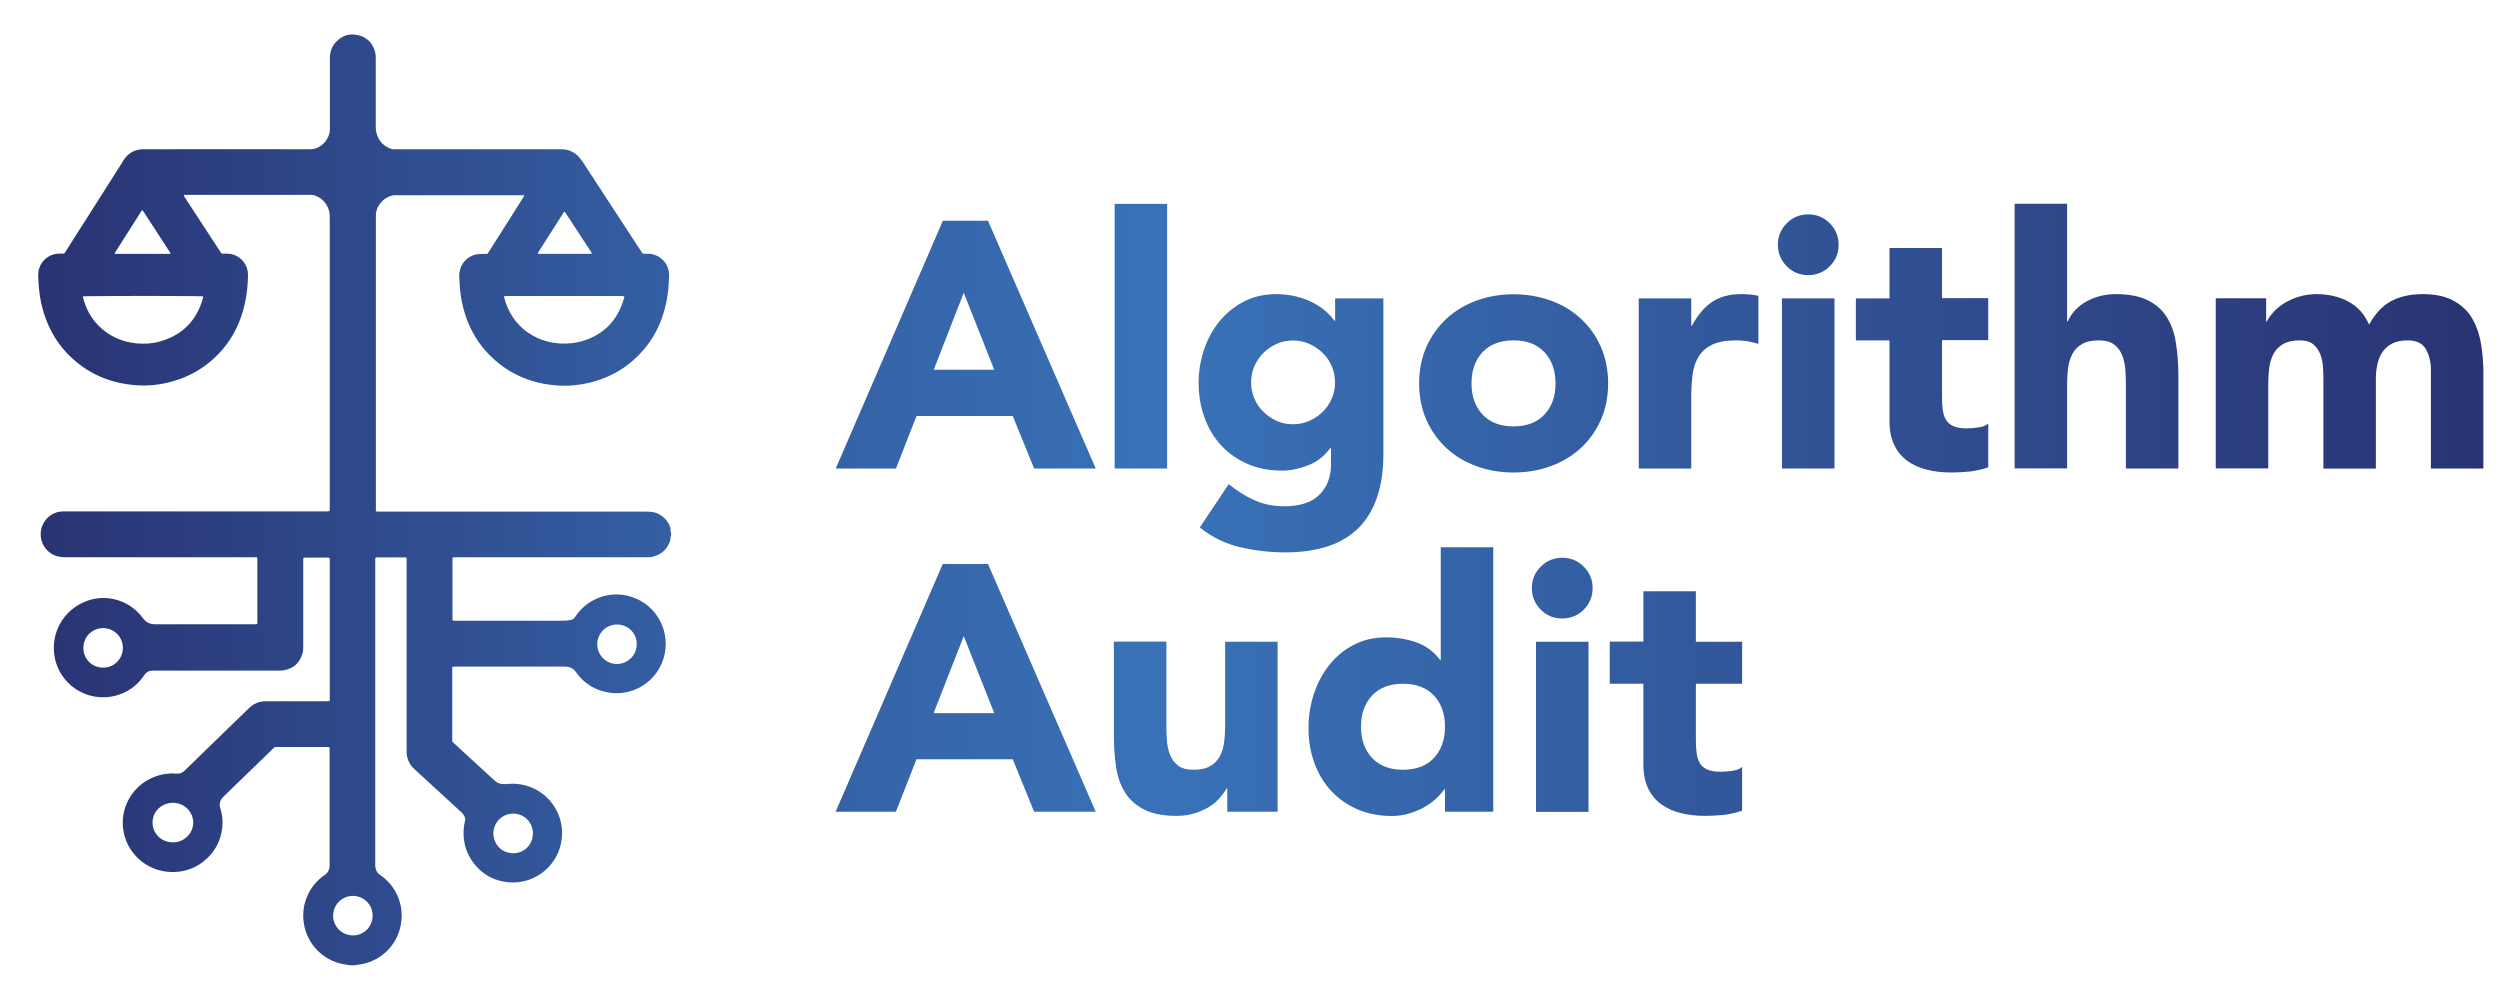
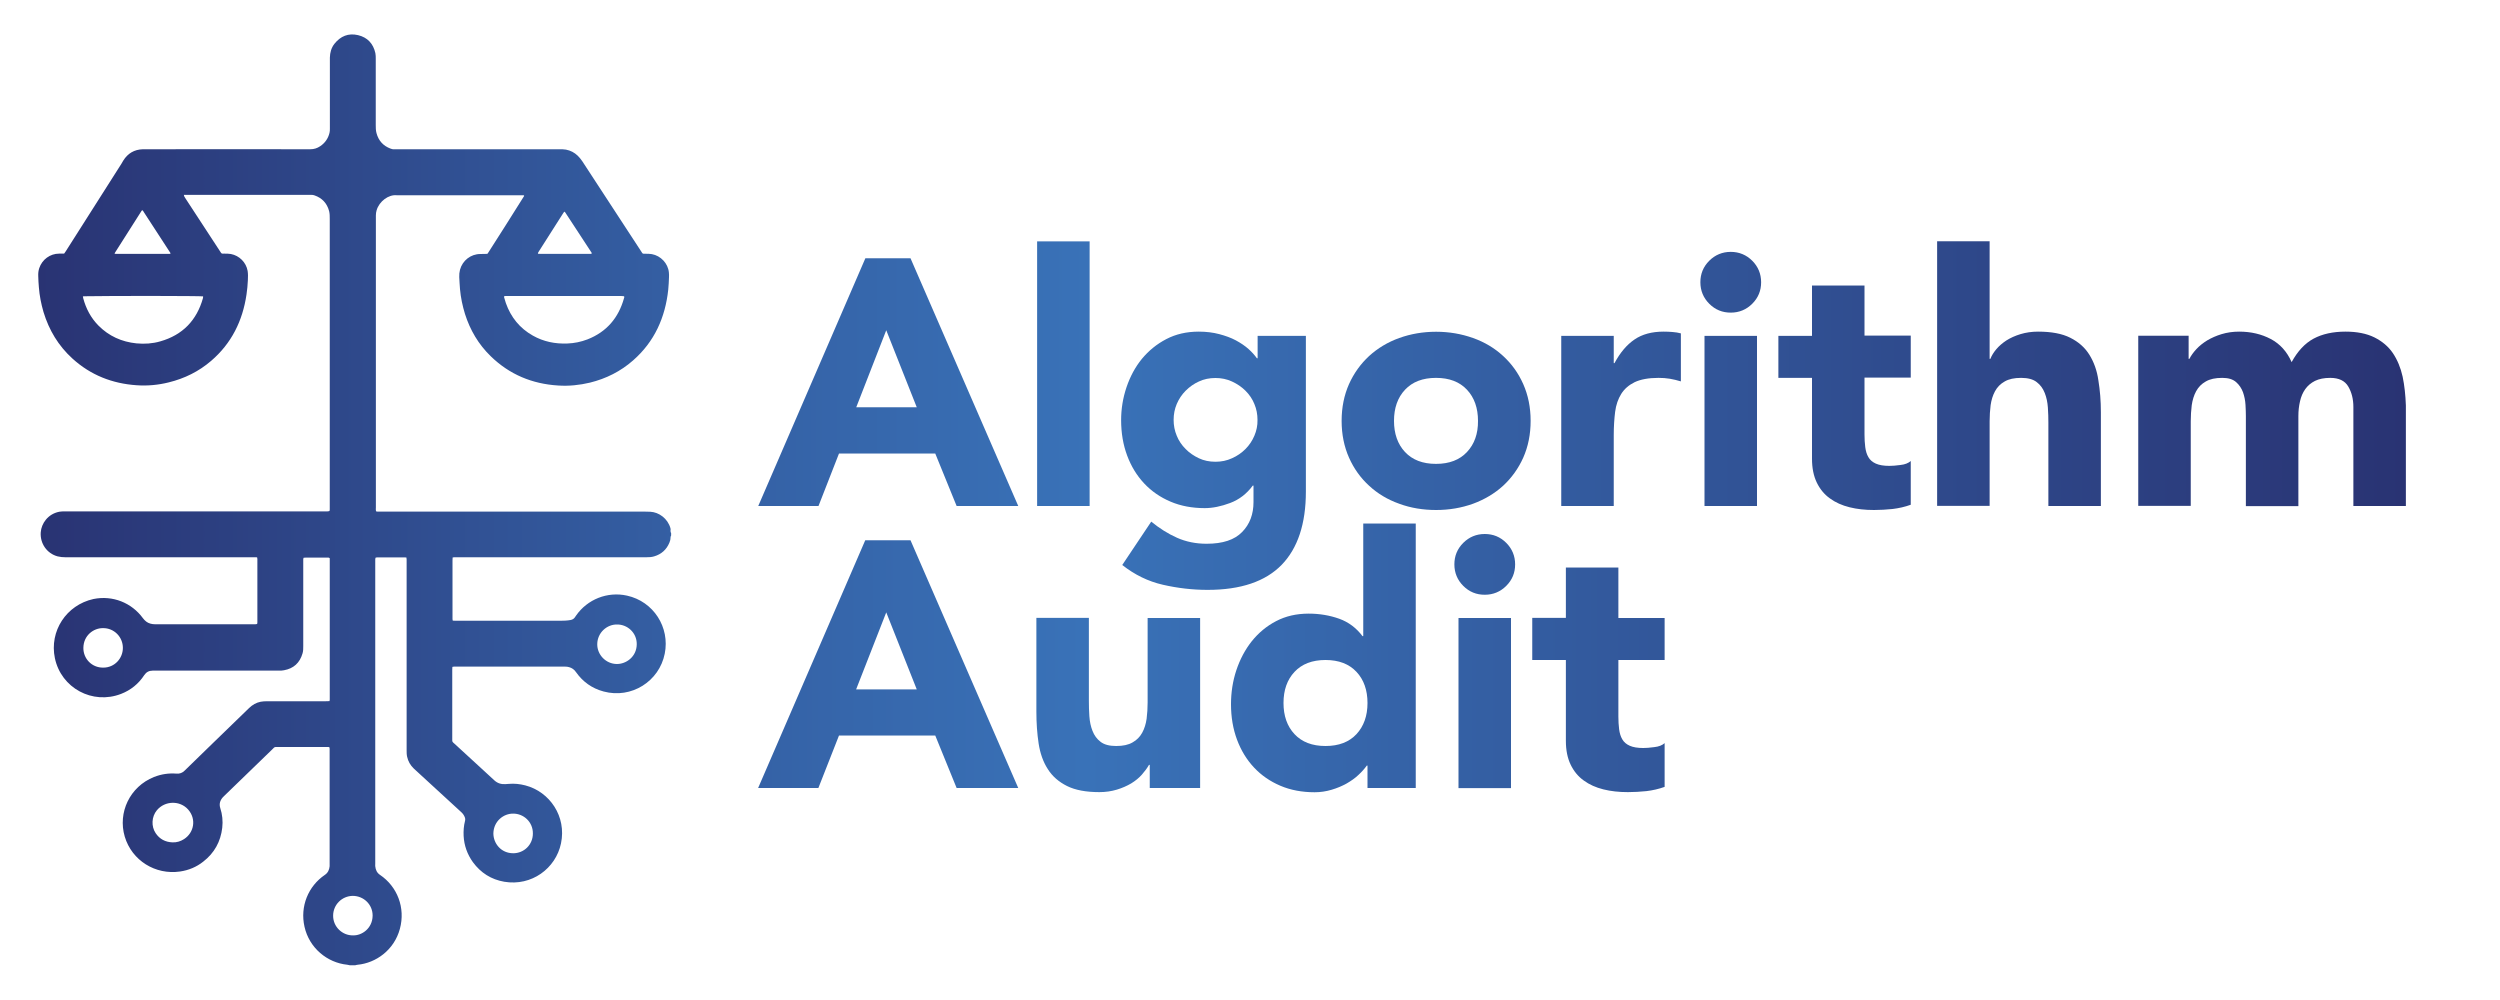
<svg xmlns="http://www.w3.org/2000/svg" version="1.1" id="Layer_1" x="0px" y="0px" viewBox="0 0 2000 800" style="enable-background:new 0 0 2000 800;" xml:space="preserve">
  <style type="text/css">
	.st0{fill:none;}
	.st1{fill:url(#SVGID_1_);}
	.st2{fill:url(#SVGID_2_);}
	.st3{fill:url(#SVGID_3_);}
	.st4{fill:url(#SVGID_4_);}
	.st5{fill:url(#SVGID_5_);}
	.st6{fill:url(#SVGID_6_);}
	.st7{fill:url(#SVGID_7_);}
	.st8{fill:url(#SVGID_8_);}
	.st9{fill:url(#SVGID_9_);}
	.st10{fill:url(#SVGID_10_);}
	.st11{fill:url(#SVGID_11_);}
	.st12{fill:url(#SVGID_12_);}
	.st13{fill:url(#SVGID_13_);}
	.st14{fill:url(#SVGID_14_);}
	.st15{fill:url(#SVGID_15_);}
	.st16{fill:url(#SVGID_16_);}
	.st17{fill:url(#SVGID_17_);}
</style>
-   <path class="st0" d="M612,683.5c8.5,0,15.7-6.7,15.7-15.8c0-9.4-7.6-15.9-15.8-15.9c-7.6-0.1-15.6,6-15.8,15.8  C596,675.5,602.2,683.4,612,683.5z" />
-   <path class="st0" d="M694.8,532.2c7.4,0.1,15.9-5.7,16-15.8c0-9.4-7.7-15.9-15.7-15.8c-8.1-0.2-15.8,6.5-15.9,15.6  C679.1,524.8,686.2,532,694.8,532.2z" />
+   <path class="st0" d="M612,664.5c8.5,0,15.7-6.7,15.7-15.8c0-9.4-7.6-15.9-15.8-15.9c-7.6-0.1-15.6,6-15.8,15.8  C596,656.5,602.2,664.4,612,664.5z" />
+   <path class="st0" d="M694.8,522.2c7.4,0.1,15.9-5.7,16-15.8c0-9.4-7.7-15.9-15.7-15.8c-8.1-0.2-15.8,6.5-15.9,15.6  C679.1,514.8,686.2,522,694.8,522.2z" />
  <path class="st0" d="M269.5,237.8c-0.5,0-1,0.1-1.8,0.1c0,0,0,0,0,0c0,0,0,0,0,0c0.1,0.7,0.2,1.2,0.3,1.6  c2.3,8.2,6.1,15.6,12.1,21.7c8.4,8.5,18.7,13,30.5,14.3c6.4,0.7,12.8,0.2,19-1.6c17.9-5.1,29.2-16.9,34.2-34.7  c0.1-0.4,0.1-0.9,0.1-1.3c0,0,0,0,0,0c0,0,0,0,0,0C361.8,237.7,290.8,237.5,269.5,237.8z" />
  <path class="st0" d="M483.5,717.7c-8.6,0-15.7,7-15.7,15.9c0,9,7.5,15.8,15.8,15.7c7.1,0.2,15.7-5.4,15.8-15.7  C499.5,724.7,492.4,717.7,483.5,717.7z" />
-   <path class="st0" d="M605.6,237.8c-0.3,0-0.6,0.1-1,0.2c0,0.3-0.1,0.6,0,0.9c0.4,1.5,0.9,3.1,1.4,4.6c4,11.3,11,20.1,21.6,26  c8.6,4.8,17.8,6.8,27.6,6.3c5.6-0.3,11-1.3,16.1-3.3c15.3-6,24.8-17.2,29.2-32.9c0.1-0.5,0.5-1,0-1.6c-0.8-0.2-1.6-0.1-2.5-0.1  c-30.2,0-60.4,0-90.7,0C606.8,237.8,606.2,237.8,605.6,237.8z" />
-   <path class="st0" d="M672.7,204.1c0.4,0,0.8,0,1.2,0c0.3,0,0.7,0.1,0.9-0.4c0-0.2,0-0.4-0.1-0.5c-7.1-10.8-14.1-21.6-21.2-32.4  c-0.1-0.2-0.3-0.2-0.7-0.5c-0.5,0.7-0.8,1.2-1.2,1.8c-6.4,10-12.7,20-19.1,30c-0.2,0.3-0.5,0.7-0.6,1c-0.1,0.3-0.1,0.6-0.2,1  c0.8,0,1.5,0.1,2.1,0.1C646.7,204.1,659.7,204.1,672.7,204.1z" />
+   <path class="st0" d="M605.6,267.8c-0.3,0-0.6,0.1-1,0.2c0,0.3-0.1,0.6,0,0.9c0.4,1.5,0.9,3.1,1.4,4.6c4,11.3,11,20.1,21.6,26  c8.6,4.8,17.8,6.8,27.6,6.3c5.6-0.3,11-1.3,16.1-3.3c15.3-6,24.8-17.2,29.2-32.9c0.1-0.5,0.5-1,0-1.6c-0.8-0.2-1.6-0.1-2.5-0.1  c-30.2,0-60.4,0-90.7,0C606.8,267.8,606.2,267.8,605.6,267.8z" />
+   <path class="st0" d="M672.7,234.1c0.4,0,0.8,0,1.2,0c0.3,0,0.7,0.1,0.9-0.4c0-0.2,0-0.4-0.1-0.5c-7.1-10.8-14.1-21.6-21.2-32.4  c-0.1-0.2-0.3-0.2-0.7-0.5c-0.5,0.7-0.8,1.2-1.2,1.8c-6.4,10-12.7,20-19.1,30c-0.2,0.3-0.5,0.7-0.6,1c-0.1,0.3-0.1,0.6-0.2,1  c0.8,0,1.5,0.1,2.1,0.1C646.7,234.1,659.7,234.1,672.7,234.1z" />
  <path class="st0" d="M337.3,204.1c0.2,0,0.4-0.1,0.5-0.2c0-0.2,0.1-0.3,0.1-0.4c-7.1-10.9-14.1-21.8-21.2-32.6  c-0.4-0.6-0.7-1.3-1.3-1.7c-0.1,0-0.2,0-0.2,0c-0.2,0.1-0.3,0.2-0.4,0.4c-7,11.1-14.1,22.1-21.1,33.2c-0.2,0.3-0.3,0.6-0.5,1.1  c0.4,0.1,0.6,0.3,0.7,0.3C308.3,204.1,322.8,204.1,337.3,204.1z" />
  <path class="st0" d="M326.9,649.3c-4.3,5.2-4.7,12.9-1,18.3c3.3,4.8,7.9,7.2,13.6,7.4c3.3,0.1,6.3-0.9,9.1-2.6c8-5.1,10-16,3.3-23.6  C345.2,641.3,333.3,641.6,326.9,649.3z" />
  <path class="st0" d="M283.7,503.5c-7.5,0-15.6,5.8-15.7,15.8c-0.1,8.5,6.6,15.8,15.9,15.8c9.1,0,15.7-7.4,15.7-15.8  C299.7,510.6,292.6,503.4,283.7,503.5z" />
  <linearGradient id="SVGID_1_" gradientUnits="userSpaceOnUse" x1="30.63" y1="400" x2="1510.983" y2="400">
    <stop offset="0" style="stop-color:#293373" />
    <stop offset="0.492" style="stop-color:#3972B8" />
    <stop offset="1" style="stop-color:#293373" />
  </linearGradient>
  <path class="st1" d="M536.4,422.7c-2.2-8-9.4-13-16.2-13.3c-1.3-0.1-2.7-0.1-4-0.1c-70.5,0-141.1,0-211.6,0c-0.9,0-1.7,0-2.6,0  c-0.4,0-0.8-0.1-1.1-0.2c-0.4-1.1-0.2-2.2-0.2-3.2c0-77.3,0-154.7,0-232c0-0.5,0-1.1,0-1.6c0-1.4,0.2-2.8,0.6-4.1  c2.1-7.2,9.6-12.7,16.1-12c33,0,66.1,0,99.1,0c0.7,0,1.3,0,2,0c0.3,0,0.5,0.1,0.7,0.1c0,0.2,0.1,0.4,0.1,0.5  c-9.6,15.5-19.5,30.8-29.2,46.1c-0.3,0.1-0.5,0.2-0.6,0.2c-1.7,0-3.5,0.1-5.2,0.1c-7.7,0-14.3,5.2-16.3,12.6c-0.5,2-0.7,3.9-0.6,5.9  c0.2,3.2,0.3,6.4,0.6,9.6c0.6,6.8,2,13.4,4,19.9c4.1,12.9,10.8,24.3,20.6,33.8c15,14.6,33.1,22.1,53.8,23.4  c8.6,0.6,17.2-0.3,25.6-2.3c12.9-3.2,24.5-9,34.5-17.8c17.1-15,25.7-34.3,28.1-56.6c0.4-3.3,0.4-6.6,0.6-10c0.1-1.3,0-2.5-0.1-3.8  c-0.7-7.2-6.5-13.3-13.6-14.6c-1.7-0.3-3.4-0.3-5.2-0.3c-2.4,0-2,0.2-3.3-1.8c-15.7-24-31.4-48.1-47.1-72.1  c-1.1-1.7-2.4-3.2-3.8-4.6c-2.6-2.5-5.7-4.1-9.3-4.8c-1.7-0.3-3.4-0.3-5.2-0.3c-43.4,0-86.9,0-130.3,0c-0.7,0-1.3,0-2,0  c-1.1,0.1-2.1-0.2-3.1-0.6c-5.7-2.2-9.4-6.3-11-12.3c-0.6-2.1-0.6-4.4-0.6-6.6c0-17.6,0-35.2,0-52.8c0-1.5,0-3.1-0.3-4.6  c-1.7-7.6-6.3-12.6-13.9-14.4c-7.7-1.8-14,0.8-18.9,7c-2.5,3.2-3.5,7-3.6,11c0,1.9,0,3.9,0,5.8c0,17,0,34,0,51c0,1.1,0,2.3-0.3,3.4  c-1.1,4.5-3.6,8.1-7.5,10.7c-2.4,1.6-4.9,2.4-7.9,2.4c-43.6-0.1-87.3,0-130.9,0c-1,0-2,0-3,0c-6.9,0.2-12.1,3.3-15.7,9.1  c-0.5,0.8-0.9,1.6-1.4,2.4c-14.9,23.4-29.8,46.9-44.7,70.3c-0.4,0.6-0.7,1.1-1.2,1.7c-1.3,0-2.7,0-4,0c-7.2,0-13.6,4.7-15.9,11.6  c-0.7,2.1-0.9,4.2-0.8,6.3c0.1,3,0.2,6,0.5,9c0.5,6.7,1.8,13.3,3.7,19.8c4.4,14.5,11.9,27,23.1,37.2c14.6,13.3,32,20.1,51.5,21.4  c8.6,0.6,17.2-0.2,25.6-2.3c12.6-3.1,24-8.7,33.9-17.2c16.3-14,25.2-32,28.3-53.1c0.6-3.8,0.9-7.7,1.1-11.5c0.1-2.5,0.2-4.9-0.2-7.4  c-1.2-6.8-6.6-12.2-13.4-13.5c-1.7-0.3-3.4-0.3-5.2-0.3c-2.4,0-2.1,0.3-3.5-1.9c-9.3-14.2-18.6-28.4-27.9-42.7  c-0.3-0.4-0.6-0.9-0.8-1.4c-0.1-0.3-0.1-0.6-0.2-1c1,0,1.9,0,2.7,0c32.6,0,65.3,0,97.9,0c0.4,0,0.8,0,1.2,0c0.9-0.1,1.9,0.1,2.7,0.4  c6.1,2.1,10,6.3,11.7,12.6c0.5,2,0.5,4.1,0.5,6.2c0,76.9,0,153.9,0,230.8c0,0.6,0,1.2,0,1.8c0,0.4-0.1,0.8-0.2,1.1  c-1.1,0.4-2.2,0.3-3.2,0.3c-68.9,0-137.9,0-206.8,0c-1,0-2,0-3,0c-1.1,0.1-2.1,0.1-3.2,0.3c-9.2,1.8-14.3,9.5-14.8,16.4  c-0.7,8.9,4.9,17,13.5,19.3c2,0.5,4.1,0.7,6.1,0.7c50,0,100.1,0,150.1,0c0.8,0,1.6,0,2.4,0c0.3,0,0.6,0.1,1,0.1  c0.3,0.9,0.2,1.8,0.2,2.6c0,16.1,0,32.1,0,48.2c0,0.5,0,0.9,0,1.4c0,0.4-0.1,0.8-0.2,1.1c-1,0.3-1.9,0.2-2.8,0.2  c-22.6,0-45.2,0-67.7,0c-3.8,0-7.6,0-11.4,0c-1.2,0-2.4-0.2-3.5-0.5c-2.6-0.7-4.4-2.3-6-4.4c-9-12.3-24.1-18.4-39.5-15.3  C53,484,39.4,504.9,43.9,526.5c5,23.9,30.1,37.5,53,28.6c7.7-3,13.9-8,18.5-15c1.6-2.4,3.8-3.6,6.7-3.6c0.7,0,1.5,0,2.2,0  c33,0,65.9,0,98.9,0c1.3,0,2.7,0,4-0.3c7.7-1.4,12.6-5.9,14.8-13.4c0.6-1.9,0.6-3.9,0.6-5.9c0-18.4,0-36.8,0-55.2c0-4.3,0-8.7,0-13  c0-0.8-0.1-1.6,0.3-2.5c0.5,0,1-0.1,1.5-0.1c1.6,0,3.2,0,4.8,0c4.2,0,8.4,0,12.6,0c0.6,0,1.3-0.2,2,0.5c0,0.8,0,1.8,0,2.7  c0,36.2,0,72.4,0,108.6c0,0.6,0,1.2,0,1.8c0,0.4-0.1,0.7-0.2,1.2c-1.1,0-2.2,0.1-3.3,0.1c-15.6,0-31.2,0-46.8,0  c-1.7,0-3.3,0.1-5,0.4c-3.6,0.7-6.6,2.5-9.2,5c-9.8,9.5-19.6,19-29.4,28.5c-7.4,7.2-14.8,14.4-22.2,21.6c-1.8,1.8-3.9,2.6-6.5,2.4  c-6.2-0.5-12.2,0.4-18,2.7c-19.3,7.7-29.1,28.4-23.4,47.7c5.7,19.1,24.5,30.8,44.3,27.9c6.8-1,13.1-3.6,18.5-7.9  c8.9-6.9,13.9-16,15.2-27.1c0.6-5.3,0.1-10.6-1.6-15.8c-1-3.2-0.2-6,2-8.5c0.4-0.4,0.9-0.8,1.3-1.3c12.6-12.2,25.3-24.5,37.9-36.7  c0.6-0.6,1.2-1.1,1.7-1.7c0.4-0.4,0.9-0.6,1.4-0.6c0.5,0,1.1,0,1.6,0c8.7,0,17.3,0,26,0c4.4,0,8.8,0,13.2,0c0.7,0,1.5-0.1,2.2,0.2  c0.3,0.9,0.2,1.9,0.2,2.8c0,30.3,0,60.5,0,90.8c0,0.5,0,1.1,0,1.6c-0.3,2.8-1.3,5.2-3.8,6.9c-13.3,9-20,25.2-16.3,41.5  c3.8,17,18.2,28.8,34.3,30.4c0.7,0.1,1.3,0.3,1.9,0.4c1.5,0,2.9,0,4.4,0c0.6-0.1,1.3-0.4,1.9-0.4c14.6-1.4,29.2-11.7,33.8-28.7  c4.6-16.9-2.1-33.9-15.9-43.2c-2.5-1.7-3.5-4-3.8-6.9c-0.1-0.6,0-1.2,0-1.8c0-30.3,0-60.7,0-91c0-38.1,0-76.3,0-114.4  c0-12.3,0-24.5,0-36.8c0-0.9-0.1-1.9,0.3-2.9c0.4-0.1,0.9-0.2,1.3-0.2c7.3,0,14.5,0,21.8,0c0.5,0,0.9,0.1,1.5,0.1  c0.1,0.5,0.2,0.9,0.2,1.4c0,0.8,0,1.6,0,2.4c0,50.1,0,100.3,0,150.4c0,1.7,0,3.5,0.4,5.2c0.8,3.7,2.6,6.8,5.3,9.4  c2.1,2,4.2,3.9,6.3,5.8c10.6,9.7,21.2,19.5,31.8,29.2c1.2,1.1,2.1,2.4,2.7,3.9c0.4,1,0.5,2,0.2,3.1c-1,3.9-1.3,7.9-1.1,11.9  c0.4,7.7,2.9,14.7,7.4,21c6.3,8.6,14.7,13.9,25.1,15.7c21.8,3.7,41.2-10.6,45.4-30.7c4.5-21.4-8.9-41.3-28.6-46.4  c-4.3-1.1-8.6-1.6-13.1-1.2c-0.9,0.1-1.9,0.2-2.8,0.2c-3.4,0.2-6.3-0.7-8.8-3c-3.3-3.1-6.7-6.1-10-9.2c-7.4-6.8-14.7-13.5-22.1-20.3  c-0.3-0.3-0.6-0.5-0.9-0.8c-0.5-0.4-0.7-0.9-0.7-1.6c0-0.4,0-0.8,0-1.2c0-18.5,0-36.9,0-55.4c0-0.7,0.1-1.4,0.1-2.3  c0.5-0.1,0.9-0.2,1.2-0.2c0.3,0,0.7,0,1,0c29.4,0,58.8,0,88.1,0c1,0,2,0.1,3,0.4c2.3,0.6,4.2,1.9,5.6,4c5.5,7.8,12.8,13,22.1,15.5  c22.2,6,44.5-8.1,48.9-30.3c4.2-21-8.9-41.7-30.2-46.4c-15.7-3.5-31.7,3-40.7,15.9c-0.4,0.5-0.7,1.1-1.1,1.6c-0.8,1.1-1.9,1.7-3.3,2  c-2.7,0.5-5.4,0.6-8.2,0.6c-28,0-56,0-83.9,0c-0.7,0-1.4-0.1-2.2-0.1c-0.1-0.5-0.2-0.9-0.2-1.2c0-0.5,0-0.9,0-1.4  c0-15.1,0-30.3,0-45.4c0-0.8,0-1.6,0.1-2.5c0.5-0.1,0.8-0.2,1.2-0.2c0.8,0,1.6,0,2.4,0c50.5,0,101,0,151.5,0c2.1,0,4.1-0.1,6.1-0.7  c5.8-1.7,9.9-5.4,12.2-10.9c0.5-1.2,0.9-2.5,0.9-3.9c0-0.7,0.1-1.3,0.5-1.9c0-0.7,0-1.3,0-2c-0.5-0.6-0.4-1.2-0.5-1.9  C536.6,424.1,536.5,423.4,536.4,422.7z M499.2,237c0.5,0.6,0.1,1.1,0,1.6c-4.4,15.7-13.9,26.9-29.2,32.9c-5.2,2-10.6,3.1-16.1,3.3  c-9.8,0.4-19.1-1.5-27.6-6.3c-10.5-5.9-17.6-14.7-21.6-26c-0.5-1.5-0.9-3-1.4-4.6c-0.1-0.2,0-0.5,0-0.9c0.3-0.1,0.6-0.2,1-0.2  c0.6,0,1.2,0,1.8,0c30.2,0,60.4,0,90.7,0C497.6,236.9,498.4,236.8,499.2,237z M430.5,202.1c0.2-0.4,0.4-0.7,0.6-1  c6.4-10,12.7-20,19.1-30c0.4-0.6,0.7-1.1,1.2-1.8c0.4,0.3,0.6,0.4,0.7,0.5c7.1,10.8,14.1,21.6,21.2,32.4c0.1,0.2,0.1,0.4,0.1,0.5  c-0.2,0.4-0.6,0.4-0.9,0.4c-0.4,0-0.8,0-1.2,0c-13,0-26,0-38.9,0c-0.7,0-1.3,0-2.1-0.1C430.4,202.7,430.4,202.3,430.5,202.1z   M92.2,201.8c7-11.1,14.1-22.1,21.1-33.2c0.1-0.2,0.3-0.3,0.4-0.4c0,0,0.1,0,0.2,0c0.6,0.4,0.9,1.1,1.3,1.7  c7.1,10.9,14.1,21.7,21.2,32.6c0.1,0.1,0,0.2-0.1,0.4c-0.2,0.1-0.3,0.2-0.5,0.2c-14.5,0-29,0-43.5,0c-0.2,0-0.4-0.1-0.7-0.3  C91.9,202.4,92,202.1,92.2,201.8z M162.5,237.1C162.5,237.1,162.5,237.1,162.5,237.1C162.5,237.1,162.5,237.1,162.5,237.1  c0,0.5,0,0.9-0.1,1.3c-5,17.9-16.3,29.6-34.2,34.7c-6.2,1.8-12.6,2.2-19,1.6c-11.8-1.2-22.1-5.8-30.5-14.3  c-6-6.1-9.9-13.5-12.1-21.7c-0.1-0.4-0.2-0.9-0.3-1.6c0,0,0,0,0,0c0,0,0,0,0,0c0.7-0.1,1.2-0.1,1.8-0.1  C89.5,236.6,160.4,236.7,162.5,237.1z M82.6,534.1c-9.3,0.1-16-7.3-15.9-15.8c0.1-10,8.2-15.9,15.7-15.8c8.9-0.1,15.9,7.1,15.9,15.8  C98.3,526.7,91.7,534.1,82.6,534.1z M147.2,671.3c-2.8,1.8-5.8,2.7-9.1,2.6c-5.8-0.2-10.4-2.6-13.6-7.4c-3.6-5.4-3.3-13.1,1-18.3  c6.4-7.7,18.4-8,25-0.6C157.3,655.3,155.2,666.2,147.2,671.3z M282.3,748.3c-8.3,0.1-15.8-6.7-15.8-15.7c0-8.9,7.1-15.8,15.7-15.9  c8.8,0,16,7,15.9,15.9C297.9,742.9,289.3,748.6,282.3,748.3z M410.5,650.9c8.2-0.1,15.9,6.5,15.8,15.9c0,9.1-7.2,15.8-15.7,15.8  c-9.8,0-15.9-7.9-15.9-15.9C394.9,656.9,402.9,650.8,410.5,650.9z M493.7,499.6c8-0.1,15.8,6.4,15.7,15.8  c-0.1,10.1-8.6,15.9-16,15.8c-8.7-0.1-15.7-7.4-15.6-15.9C477.9,506.1,485.6,499.4,493.7,499.6z" />
  <g>
-     <path class="st0" d="M1210.9,272.3c-10.6,0-18.9,3.2-24.8,9.5c-5.9,6.3-8.8,14.7-8.8,24.9c0,10.3,2.9,18.6,8.8,24.9   c5.9,6.3,14.1,9.5,24.8,9.5s18.9-3.2,24.8-9.5c5.9-6.3,8.8-14.7,8.8-24.9c0-10.3-2.9-18.6-8.8-24.9   C1229.8,275.5,1221.5,272.3,1210.9,272.3z" />
-     <path class="st0" d="M1058.4,282.5c-3.1-3.1-6.7-5.6-10.8-7.4c-4.1-1.9-8.5-2.8-13.2-2.8c-4.9,0-9.3,0.9-13.3,2.8   c-4,1.9-7.6,4.3-10.6,7.4c-3.1,3.1-5.5,6.6-7.1,10.6c-1.7,4-2.5,8.3-2.5,12.7c0,4.5,0.8,8.7,2.5,12.7c1.7,4,4.1,7.6,7.1,10.6   c3.1,3.1,6.6,5.6,10.6,7.4c4,1.9,8.4,2.8,13.3,2.8c4.7,0,9.1-0.9,13.2-2.8c4.1-1.9,7.7-4.3,10.8-7.4c3.1-3.1,5.5-6.6,7.1-10.6   c1.7-4,2.5-8.3,2.5-12.7c0-4.5-0.8-8.7-2.5-12.7C1063.9,289.1,1061.5,285.6,1058.4,282.5z" />
-     <polygon class="st0" points="771,234.2 746.9,295.8 795.3,295.8  " />
-     <linearGradient id="SVGID_2_" gradientUnits="userSpaceOnUse" x1="-86.049" y1="275.634" x2="1986.444" y2="275.634">
+     <path class="st0" d="M1148.9,302.3c-10.6,0-18.9,3.2-24.8,9.5c-5.9,6.3-8.8,14.7-8.8,24.9c0,10.3,2.9,18.6,8.8,24.9   c5.9,6.3,14.1,9.5,24.8,9.5s18.9-3.2,24.8-9.5c5.9-6.3,8.8-14.7,8.8-24.9c0-10.3-2.9-18.6-8.8-24.9   C1167.8,305.5,1159.5,302.3,1148.9,302.3z" />
+     <path class="st0" d="M996.4,312.5c-3.1-3.1-6.7-5.6-10.8-7.4c-4.1-1.9-8.5-2.8-13.2-2.8c-4.9,0-9.3,0.9-13.3,2.8   c-4,1.9-7.6,4.3-10.6,7.4c-3.1,3.1-5.5,6.6-7.1,10.6c-1.7,4-2.5,8.3-2.5,12.7c0,4.5,0.8,8.7,2.5,12.7c1.7,4,4.1,7.6,7.1,10.6   c3.1,3.1,6.6,5.6,10.6,7.4c4,1.9,8.4,2.8,13.3,2.8c4.7,0,9.1-0.9,13.2-2.8c4.1-1.9,7.7-4.3,10.8-7.4c3.1-3.1,5.5-6.6,7.1-10.6   c1.7-4,2.5-8.3,2.5-12.7c0-4.5-0.8-8.7-2.5-12.7C1001.9,319.1,999.5,315.6,996.4,312.5z" />
+     <polygon class="st0" points="709,264.2 684.9,325.8 733.3,325.8  " />
+     <linearGradient id="SVGID_2_" gradientUnits="userSpaceOnUse" x1="-148.049" y1="305.634" x2="1924.444" y2="305.634">
      <stop offset="0" style="stop-color:#293373" />
      <stop offset="0.492" style="stop-color:#3972B8" />
      <stop offset="1" style="stop-color:#293373" />
    </linearGradient>
-     <path class="st2" d="M733.2,332.8h77l17.1,42h49.3l-86.2-198.2h-36.1l-85.7,198.2h48.2L733.2,332.8z M771,234.2l24.4,61.6h-48.4   L771,234.2z" />
-     <linearGradient id="SVGID_3_" gradientUnits="userSpaceOnUse" x1="-86.049" y1="306.714" x2="1986.444" y2="306.714">
+     <path class="st2" d="M671.2,362.8h77l17.1,42h49.3l-86.2-198.2h-36.1l-85.7,198.2h48.2L671.2,362.8z M709,264.2l24.4,61.6h-48.4   L709,264.2z" />
+     <linearGradient id="SVGID_3_" gradientUnits="userSpaceOnUse" x1="-148.049" y1="336.714" x2="1924.444" y2="336.714">
      <stop offset="0" style="stop-color:#293373" />
      <stop offset="0.492" style="stop-color:#3972B8" />
      <stop offset="1" style="stop-color:#293373" />
    </linearGradient>
-     <path class="st3" d="M1264.5,254.8c-6.8-6.3-14.8-11.1-24.1-14.4s-19.1-5-29.5-5c-10.5,0-20.3,1.7-29.5,5s-17.3,8.2-24.1,14.4   c-6.8,6.3-12.2,13.8-16.1,22.5c-3.9,8.8-5.9,18.6-5.9,29.4c0,10.8,2,20.6,5.9,29.4c3.9,8.8,9.3,16.3,16.1,22.5   c6.8,6.3,14.8,11.1,24.1,14.4c9.2,3.4,19.1,5,29.5,5c10.5,0,20.3-1.7,29.5-5c9.2-3.4,17.3-8.2,24.1-14.4   c6.8-6.3,12.2-13.8,16.1-22.5c3.9-8.8,5.9-18.6,5.9-29.4c0-10.8-2-20.6-5.9-29.4C1276.7,268.5,1271.3,261,1264.5,254.8z    M1235.6,331.6c-5.9,6.3-14.1,9.5-24.8,9.5s-18.9-3.2-24.8-9.5c-5.9-6.3-8.8-14.7-8.8-24.9c0-10.3,2.9-18.6,8.8-24.9   c5.9-6.3,14.1-9.5,24.8-9.5s18.9,3.2,24.8,9.5c5.9,6.3,8.8,14.7,8.8,24.9C1244.5,317,1241.5,325.3,1235.6,331.6z" />
-     <linearGradient id="SVGID_4_" gradientUnits="userSpaceOnUse" x1="-86.049" y1="288.234" x2="1986.444" y2="288.234">
+     <path class="st3" d="M1202.5,284.8c-6.8-6.3-14.8-11.1-24.1-14.4s-19.1-5-29.5-5c-10.5,0-20.3,1.7-29.5,5s-17.3,8.2-24.1,14.4   c-6.8,6.3-12.2,13.8-16.1,22.5c-3.9,8.8-5.9,18.6-5.9,29.4c0,10.8,2,20.6,5.9,29.4c3.9,8.8,9.3,16.3,16.1,22.5   c6.8,6.3,14.8,11.1,24.1,14.4c9.2,3.4,19.1,5,29.5,5c10.5,0,20.3-1.7,29.5-5c9.2-3.4,17.3-8.2,24.1-14.4   c6.8-6.3,12.2-13.8,16.1-22.5c3.9-8.8,5.9-18.6,5.9-29.4c0-10.8-2-20.6-5.9-29.4C1214.7,298.5,1209.3,291,1202.5,284.8z    M1173.6,361.6c-5.9,6.3-14.1,9.5-24.8,9.5s-18.9-3.2-24.8-9.5c-5.9-6.3-8.8-14.7-8.8-24.9c0-10.3,2.9-18.6,8.8-24.9   c5.9-6.3,14.1-9.5,24.8-9.5s18.9,3.2,24.8,9.5c5.9,6.3,8.8,14.7,8.8,24.9C1182.5,347,1179.5,355.3,1173.6,361.6z" />
+     <linearGradient id="SVGID_4_" gradientUnits="userSpaceOnUse" x1="-148.049" y1="318.234" x2="1924.444" y2="318.234">
      <stop offset="0" style="stop-color:#293373" />
      <stop offset="0.492" style="stop-color:#3972B8" />
      <stop offset="1" style="stop-color:#293373" />
    </linearGradient>
-     <path class="st4" d="M1553.6,198.4h-42v40.3h-26.9v33.6h26.9V337c0,7.5,1.3,13.8,3.8,19c2.5,5.2,6,9.5,10.5,12.7   c4.5,3.3,9.7,5.6,15.7,7.1c6,1.5,12.5,2.2,19.6,2.2c4.9,0,9.8-0.3,14.8-0.8c5-0.6,9.9-1.7,14.6-3.4v-35c-1.9,1.7-4.6,2.8-8.3,3.2   c-3.6,0.5-6.6,0.7-8.8,0.7c-4.5,0-8.1-0.6-10.8-1.8c-2.7-1.2-4.7-2.9-6-5.2c-1.3-2.2-2.1-4.9-2.5-8c-0.4-3.1-0.6-6.5-0.6-10.2   v-45.4h37v-33.6h-37V198.4z" />
-     <linearGradient id="SVGID_5_" gradientUnits="userSpaceOnUse" x1="-86.049" y1="305.034" x2="1986.444" y2="305.034">
+     <path class="st4" d="M1491.6,228.4h-42v40.3h-26.9v33.6h26.9V367c0,7.5,1.3,13.8,3.8,19c2.5,5.2,6,9.5,10.5,12.7   c4.5,3.3,9.7,5.6,15.7,7.1c6,1.5,12.5,2.2,19.6,2.2c4.9,0,9.8-0.3,14.8-0.8c5-0.6,9.9-1.7,14.6-3.4v-35c-1.9,1.7-4.6,2.8-8.3,3.2   c-3.6,0.5-6.6,0.7-8.8,0.7c-4.5,0-8.1-0.6-10.8-1.8c-2.7-1.2-4.7-2.9-6-5.2c-1.3-2.2-2.1-4.9-2.5-8c-0.4-3.1-0.6-6.5-0.6-10.2   v-45.4h37v-33.6h-37V228.4z" />
+     <linearGradient id="SVGID_5_" gradientUnits="userSpaceOnUse" x1="-148.049" y1="335.034" x2="1924.444" y2="335.034">
      <stop offset="0" style="stop-color:#293373" />
      <stop offset="0.492" style="stop-color:#3972B8" />
      <stop offset="1" style="stop-color:#293373" />
    </linearGradient>
-     <path class="st5" d="M1392.8,235.3c-9.3,0-17.1,2.1-23.2,6.3c-6.2,4.2-11.5,10.5-16,18.9h-0.6v-21.8h-42v136.1h42v-56.8   c0-6.7,0.4-12.9,1.1-18.5c0.7-5.6,2.4-10.4,4.9-14.4c2.5-4,6.1-7.1,10.8-9.4c4.7-2.2,11-3.4,19-3.4c3.2,0,6.2,0.2,9.1,0.7   c2.9,0.5,5.8,1.2,8.8,2.1v-38.4c-2.1-0.6-4.3-0.9-6.7-1.1C1397.7,235.4,1395.3,235.3,1392.8,235.3z" />
-     <linearGradient id="SVGID_6_" gradientUnits="userSpaceOnUse" x1="-86.049" y1="306.714" x2="1986.444" y2="306.714">
+     <path class="st5" d="M1330.8,265.3c-9.3,0-17.1,2.1-23.2,6.3c-6.2,4.2-11.5,10.5-16,18.9h-0.6v-21.8h-42v136.1h42v-56.8   c0-6.7,0.4-12.9,1.1-18.5c0.7-5.6,2.4-10.4,4.9-14.4c2.5-4,6.1-7.1,10.8-9.4c4.7-2.2,11-3.4,19-3.4c3.2,0,6.2,0.2,9.1,0.7   c2.9,0.5,5.8,1.2,8.8,2.1v-38.4c-2.1-0.6-4.3-0.9-6.7-1.1C1335.7,265.4,1333.3,265.3,1330.8,265.3z" />
+     <linearGradient id="SVGID_6_" gradientUnits="userSpaceOnUse" x1="-148.049" y1="336.714" x2="1924.444" y2="336.714">
      <stop offset="0" style="stop-color:#293373" />
      <stop offset="0.492" style="stop-color:#3972B8" />
      <stop offset="1" style="stop-color:#293373" />
    </linearGradient>
-     <rect x="1425.6" y="238.7" class="st6" width="42" height="136.1" />
-     <linearGradient id="SVGID_7_" gradientUnits="userSpaceOnUse" x1="-86.049" y1="268.913" x2="1986.444" y2="268.913">
+     <rect x="1363.6" y="268.7" class="st6" width="42" height="136.1" />
+     <linearGradient id="SVGID_7_" gradientUnits="userSpaceOnUse" x1="-148.049" y1="298.913" x2="1924.444" y2="298.913">
      <stop offset="0" style="stop-color:#293373" />
      <stop offset="0.492" style="stop-color:#3972B8" />
      <stop offset="1" style="stop-color:#293373" />
    </linearGradient>
-     <rect x="891.7" y="163.1" class="st7" width="42" height="211.7" />
-     <linearGradient id="SVGID_8_" gradientUnits="userSpaceOnUse" x1="-86.049" y1="268.913" x2="1986.444" y2="268.913">
+     <rect x="829.7" y="193.1" class="st7" width="42" height="211.7" />
+     <linearGradient id="SVGID_8_" gradientUnits="userSpaceOnUse" x1="-148.049" y1="298.913" x2="1924.444" y2="298.913">
      <stop offset="0" style="stop-color:#293373" />
      <stop offset="0.492" style="stop-color:#3972B8" />
      <stop offset="1" style="stop-color:#293373" />
    </linearGradient>
-     <path class="st8" d="M1733.5,253.8c-3.6-5.8-8.7-10.3-15.3-13.6c-6.5-3.3-15.1-4.9-25.8-4.9c-5,0-9.7,0.7-14,2c-4.3,1.3-8,3-11.2,5   c-3.2,2.1-5.9,4.4-8.1,7c-2.2,2.6-3.8,5.2-4.8,7.8h-0.6v-94.1h-42v211.7h42V307c0-4.5,0.3-8.8,0.8-12.9c0.6-4.1,1.7-7.8,3.5-11.1   c1.8-3.3,4.3-5.9,7.7-7.8c3.4-2,7.7-2.9,13.2-2.9c5.4,0,9.6,1.1,12.5,3.4c2.9,2.2,5,5.1,6.4,8.7c1.4,3.5,2.2,7.4,2.5,11.6   c0.3,4.2,0.4,8.3,0.4,12.2v66.6h42v-75c0-9.1-0.7-17.6-2-25.5C1739.6,266.4,1737.1,259.6,1733.5,253.8z" />
-     <linearGradient id="SVGID_9_" gradientUnits="userSpaceOnUse" x1="-86.049" y1="305.034" x2="1986.444" y2="305.034">
+     <path class="st8" d="M1671.5,283.8c-3.6-5.8-8.7-10.3-15.3-13.6c-6.5-3.3-15.1-4.9-25.8-4.9c-5,0-9.7,0.7-14,2c-4.3,1.3-8,3-11.2,5   c-3.2,2.1-5.9,4.4-8.1,7c-2.2,2.6-3.8,5.2-4.8,7.8h-0.6v-94.1h-42v211.7h42V337c0-4.5,0.3-8.8,0.8-12.9c0.6-4.1,1.7-7.8,3.5-11.1   c1.8-3.3,4.3-5.9,7.7-7.8c3.4-2,7.7-2.9,13.2-2.9c5.4,0,9.6,1.1,12.5,3.4c2.9,2.2,5,5.1,6.4,8.7c1.4,3.5,2.2,7.4,2.5,11.6   c0.3,4.2,0.4,8.3,0.4,12.2v66.6h42v-75c0-9.1-0.7-17.6-2-25.5C1677.6,296.4,1675.1,289.6,1671.5,283.8z" />
+     <linearGradient id="SVGID_9_" gradientUnits="userSpaceOnUse" x1="-148.049" y1="335.034" x2="1924.444" y2="335.034">
      <stop offset="0" style="stop-color:#293373" />
      <stop offset="0.492" style="stop-color:#3972B8" />
      <stop offset="1" style="stop-color:#293373" />
    </linearGradient>
-     <path class="st9" d="M1984.1,271.3c-1.6-7.2-4.2-13.4-7.8-18.8c-3.6-5.3-8.6-9.5-14.8-12.6c-6.3-3.1-14-4.6-23.1-4.6   c-10.1,0-18.6,1.9-25.5,5.6c-6.9,3.7-12.8,10-17.6,18.8c-3.7-8.4-9.3-14.6-16.7-18.5c-7.4-3.9-15.8-5.9-25.3-5.9c-5,0-9.7,0.7-14,2   c-4.3,1.3-8.1,3-11.5,5c-3.4,2.1-6.3,4.4-8.7,7c-2.4,2.6-4.3,5.2-5.6,7.8h-0.6v-18.5h-40.3v136.1h42V307c0-4.5,0.3-8.8,0.8-12.9   c0.6-4.1,1.7-7.8,3.5-11.1c1.8-3.3,4.3-5.9,7.7-7.8c3.4-2,7.7-2.9,13.2-2.9c4.9,0,8.5,1.1,11.1,3.4c2.5,2.2,4.3,4.9,5.5,8.1   c1.1,3.2,1.8,6.5,2,10.1c0.2,3.5,0.3,6.5,0.3,9v72h42v-72c0-4.1,0.4-8,1.3-11.8c0.8-3.7,2.2-7,4.2-9.8c2-2.8,4.6-5,7.8-6.6   c3.3-1.6,7.3-2.4,12.2-2.4c6.9,0,11.7,2.3,14.4,6.9c2.7,4.6,4.1,10,4.1,16.4v79.2h42v-80.4C1986.4,286.2,1985.6,278.5,1984.1,271.3   z" />
-     <linearGradient id="SVGID_10_" gradientUnits="userSpaceOnUse" x1="-86.049" y1="195.834" x2="1986.444" y2="195.834">
+     <path class="st9" d="M1922.1,301.3c-1.6-7.2-4.2-13.4-7.8-18.8c-3.6-5.3-8.6-9.5-14.8-12.6c-6.3-3.1-14-4.6-23.1-4.6   c-10.1,0-18.6,1.9-25.5,5.6c-6.9,3.7-12.8,10-17.6,18.8c-3.7-8.4-9.3-14.6-16.7-18.5c-7.4-3.9-15.8-5.9-25.3-5.9c-5,0-9.7,0.7-14,2   c-4.3,1.3-8.1,3-11.5,5c-3.4,2.1-6.3,4.4-8.7,7c-2.4,2.6-4.3,5.2-5.6,7.8h-0.6v-18.5h-40.3v136.1h42V337c0-4.5,0.3-8.8,0.8-12.9   c0.6-4.1,1.7-7.8,3.5-11.1c1.8-3.3,4.3-5.9,7.7-7.8c3.4-2,7.7-2.9,13.2-2.9c4.9,0,8.5,1.1,11.1,3.4c2.5,2.2,4.3,4.9,5.5,8.1   c1.1,3.2,1.8,6.5,2,10.1c0.2,3.5,0.3,6.5,0.3,9v72h42v-72c0-4.1,0.4-8,1.3-11.8c0.8-3.7,2.2-7,4.2-9.8c2-2.8,4.6-5,7.8-6.6   c3.3-1.6,7.3-2.4,12.2-2.4c6.9,0,11.7,2.3,14.4,6.9c2.7,4.6,4.1,10,4.1,16.4v79.2h42v-80.4C1924.4,316.2,1923.6,308.5,1922.1,301.3   z" />
+     <linearGradient id="SVGID_10_" gradientUnits="userSpaceOnUse" x1="-148.049" y1="225.834" x2="1924.444" y2="225.834">
      <stop offset="0" style="stop-color:#293373" />
      <stop offset="0.492" style="stop-color:#3972B8" />
      <stop offset="1" style="stop-color:#293373" />
    </linearGradient>
-     <path class="st10" d="M1446.6,171.5c-6.7,0-12.5,2.4-17.2,7.1c-4.8,4.8-7.1,10.5-7.1,17.2c0,6.7,2.4,12.5,7.1,17.2   c4.8,4.8,10.5,7.1,17.2,7.1s12.5-2.4,17.2-7.1c4.8-4.8,7.1-10.5,7.1-17.2c0-6.7-2.4-12.5-7.1-17.2   C1459.1,173.9,1453.3,171.5,1446.6,171.5z" />
-     <linearGradient id="SVGID_11_" gradientUnits="userSpaceOnUse" x1="-86.049" y1="338.634" x2="1986.444" y2="338.634">
+     <path class="st10" d="M1384.6,201.5c-6.7,0-12.5,2.4-17.2,7.1c-4.8,4.8-7.1,10.5-7.1,17.2c0,6.7,2.4,12.5,7.1,17.2   c4.8,4.8,10.5,7.1,17.2,7.1s12.5-2.4,17.2-7.1c4.8-4.8,7.1-10.5,7.1-17.2c0-6.7-2.4-12.5-7.1-17.2   C1397.1,203.9,1391.3,201.5,1384.6,201.5z" />
+     <linearGradient id="SVGID_11_" gradientUnits="userSpaceOnUse" x1="-148.049" y1="368.634" x2="1924.444" y2="368.634">
      <stop offset="0" style="stop-color:#293373" />
      <stop offset="0.492" style="stop-color:#3972B8" />
      <stop offset="1" style="stop-color:#293373" />
    </linearGradient>
-     <path class="st11" d="M1106.7,363.3V238.7h-38.6v17.9h-0.6c-1.7-2.4-3.9-4.9-6.7-7.4c-2.8-2.5-6.2-4.8-10.1-6.9   c-3.9-2.1-8.4-3.7-13.3-5c-4.9-1.3-10.4-2-16.4-2c-9.7,0-18.4,2-26,6c-7.7,4-14.1,9.3-19.5,15.8c-5.3,6.5-9.4,14.1-12.3,22.7   c-2.9,8.6-4.3,17.4-4.3,26.3c0,10.3,1.6,19.7,4.8,28.3c3.2,8.6,7.7,16,13.6,22.3c5.9,6.3,12.9,11.1,21.1,14.6   c8.2,3.5,17.4,5.2,27.4,5.2c6.3,0,13.1-1.4,20.3-4.1c7.2-2.7,13.2-7.3,18.1-13.9h0.6v13.2c0,9.7-3,17.7-9.1,23.9   c-6.1,6.3-15.5,9.4-28.4,9.4c-8.6,0-16.5-1.6-23.7-4.8c-7.2-3.2-14-7.5-20.6-12.9l-23.2,34.7c9.9,7.8,20.7,13.1,32.5,15.8   c11.8,2.7,23.7,4.1,35.8,4.1c26.5,0,46.2-6.7,59.2-20C1100.2,408.6,1106.7,389,1106.7,363.3z M1065.5,318.6   c-1.7,4-4.1,7.6-7.1,10.6c-3.1,3.1-6.7,5.6-10.8,7.4c-4.1,1.9-8.5,2.8-13.2,2.8c-4.9,0-9.3-0.9-13.3-2.8c-4-1.9-7.6-4.3-10.6-7.4   c-3.1-3.1-5.5-6.6-7.1-10.6c-1.7-4-2.5-8.3-2.5-12.7c0-4.5,0.8-8.7,2.5-12.7c1.7-4,4.1-7.6,7.1-10.6c3.1-3.1,6.6-5.6,10.6-7.4   c4-1.9,8.4-2.8,13.3-2.8c4.7,0,9.1,0.9,13.2,2.8c4.1,1.9,7.7,4.3,10.8,7.4c3.1,3.1,5.5,6.6,7.1,10.6c1.7,4,2.5,8.3,2.5,12.7   C1068.1,310.4,1067.2,314.6,1065.5,318.6z" />
+     <path class="st11" d="M1044.7,393.3V268.7h-38.6v17.9h-0.6c-1.7-2.4-3.9-4.9-6.7-7.4c-2.8-2.5-6.2-4.8-10.1-6.9   c-3.9-2.1-8.4-3.7-13.3-5c-4.9-1.3-10.4-2-16.4-2c-9.7,0-18.4,2-26,6c-7.7,4-14.1,9.3-19.5,15.8c-5.3,6.5-9.4,14.1-12.3,22.7   c-2.9,8.6-4.3,17.4-4.3,26.3c0,10.3,1.6,19.7,4.8,28.3c3.2,8.6,7.7,16,13.6,22.3c5.9,6.3,12.9,11.1,21.1,14.6   c8.2,3.5,17.4,5.2,27.4,5.2c6.3,0,13.1-1.4,20.3-4.1c7.2-2.7,13.2-7.3,18.1-13.9h0.6v13.2c0,9.7-3,17.7-9.1,23.9   c-6.1,6.3-15.5,9.4-28.4,9.4c-8.6,0-16.5-1.6-23.7-4.8c-7.2-3.2-14-7.5-20.6-12.9l-23.2,34.7c9.9,7.8,20.7,13.1,32.5,15.8   c11.8,2.7,23.7,4.1,35.8,4.1c26.5,0,46.2-6.7,59.2-20C1038.2,438.6,1044.7,419,1044.7,393.3z M1003.5,348.6   c-1.7,4-4.1,7.6-7.1,10.6c-3.1,3.1-6.7,5.6-10.8,7.4c-4.1,1.9-8.5,2.8-13.2,2.8c-4.9,0-9.3-0.9-13.3-2.8c-4-1.9-7.6-4.3-10.6-7.4   c-3.1-3.1-5.5-6.6-7.1-10.6c-1.7-4-2.5-8.3-2.5-12.7c0-4.5,0.8-8.7,2.5-12.7c1.7-4,4.1-7.6,7.1-10.6c3.1-3.1,6.6-5.6,10.6-7.4   c4-1.9,8.4-2.8,13.3-2.8c4.7,0,9.1,0.9,13.2,2.8c4.1,1.9,7.7,4.3,10.8,7.4c3.1,3.1,5.5,6.6,7.1,10.6c1.7,4,2.5,8.3,2.5,12.7   C1006.1,340.4,1005.2,344.6,1003.5,348.6z" />
  </g>
  <g>
-     <polygon class="st0" points="746.9,570.5 795.3,570.5 771,508.9  " />
-     <path class="st0" d="M1122.4,547c-10.6,0-18.9,3.2-24.8,9.5c-5.9,6.3-8.8,14.7-8.8,24.9c0,10.3,2.9,18.6,8.8,24.9   c5.9,6.3,14.1,9.5,24.8,9.5s18.9-3.2,24.8-9.5c5.9-6.3,8.8-14.7,8.8-24.9c0-10.3-2.9-18.6-8.8-24.9   C1141.3,550.1,1133,547,1122.4,547z" />
-     <linearGradient id="SVGID_12_" gradientUnits="userSpaceOnUse" x1="-89.411" y1="550.314" x2="1983.082" y2="550.314">
+     <polygon class="st0" points="684.9,551.5 733.3,551.5 709,489.9  " />
+     <path class="st0" d="M1060.4,528c-10.6,0-18.9,3.2-24.8,9.5c-5.9,6.3-8.8,14.7-8.8,24.9c0,10.3,2.9,18.6,8.8,24.9   c5.9,6.3,14.1,9.5,24.8,9.5s18.9-3.2,24.8-9.5c5.9-6.3,8.8-14.7,8.8-24.9c0-10.3-2.9-18.6-8.8-24.9   C1079.3,531.1,1071,528,1060.4,528z" />
+     <linearGradient id="SVGID_12_" gradientUnits="userSpaceOnUse" x1="-151.411" y1="531.314" x2="1921.082" y2="531.314">
      <stop offset="0" style="stop-color:#293373" />
      <stop offset="0.492" style="stop-color:#3972B8" />
      <stop offset="1" style="stop-color:#293373" />
    </linearGradient>
-     <path class="st12" d="M754.2,451.2l-85.7,198.2h48.2l16.5-42h77l17.1,42h49.3l-86.2-198.2H754.2z M746.9,570.5l24.1-61.6l24.4,61.6   H746.9z" />
-     <linearGradient id="SVGID_13_" gradientUnits="userSpaceOnUse" x1="-89.411" y1="545.274" x2="1983.082" y2="545.274">
+     <path class="st12" d="M692.2,432.2l-85.7,198.2h48.2l16.5-42h77l17.1,42h49.3l-86.2-198.2H692.2z M684.9,551.5l24.1-61.6l24.4,61.6   H684.9z" />
+     <linearGradient id="SVGID_13_" gradientUnits="userSpaceOnUse" x1="-151.411" y1="526.274" x2="1921.082" y2="526.274">
      <stop offset="0" style="stop-color:#293373" />
      <stop offset="0.492" style="stop-color:#3972B8" />
      <stop offset="1" style="stop-color:#293373" />
    </linearGradient>
-     <path class="st13" d="M1152.6,527.9h-0.6c-4.9-6.5-11.1-11.2-18.6-13.9c-7.6-2.7-15.7-4.1-24.5-4.1c-9.7,0-18.4,2-26,6   c-7.7,4-14.1,9.4-19.5,16.1c-5.3,6.7-9.4,14.4-12.3,23.1c-2.9,8.7-4.3,17.8-4.3,27.3c0,10.3,1.6,19.7,4.8,28.3   c3.2,8.6,7.7,16,13.6,22.3c5.9,6.3,12.9,11.1,21.1,14.6c8.2,3.5,17.4,5.2,27.4,5.2c4.7,0,9.2-0.7,13.6-2c4.4-1.3,8.4-3,12-5   c3.6-2.1,6.8-4.3,9.5-6.9c2.7-2.5,4.9-5,6.6-7.4h0.6v17.9h38.6V437.8h-42V527.9z M1147.2,606.3c-5.9,6.3-14.1,9.5-24.8,9.5   s-18.9-3.2-24.8-9.5c-5.9-6.3-8.8-14.7-8.8-24.9c0-10.3,2.9-18.6,8.8-24.9c5.9-6.3,14.1-9.5,24.8-9.5s18.9,3.2,24.8,9.5   c5.9,6.3,8.8,14.7,8.8,24.9C1156,591.7,1153,600,1147.2,606.3z" />
-     <linearGradient id="SVGID_14_" gradientUnits="userSpaceOnUse" x1="-89.411" y1="583.074" x2="1983.082" y2="583.074">
+     <path class="st13" d="M1090.6,508.9h-0.6c-4.9-6.5-11.1-11.2-18.6-13.9c-7.6-2.7-15.7-4.1-24.5-4.1c-9.7,0-18.4,2-26,6   c-7.7,4-14.1,9.4-19.5,16.1c-5.3,6.7-9.4,14.4-12.3,23.1c-2.9,8.7-4.3,17.8-4.3,27.3c0,10.3,1.6,19.7,4.8,28.3   c3.2,8.6,7.7,16,13.6,22.3c5.9,6.3,12.9,11.1,21.1,14.6c8.2,3.5,17.4,5.2,27.4,5.2c4.7,0,9.2-0.7,13.6-2c4.4-1.3,8.4-3,12-5   c3.6-2.1,6.8-4.3,9.5-6.9c2.7-2.5,4.9-5,6.6-7.4h0.6v17.9h38.6V418.8h-42V508.9z M1085.2,587.3c-5.9,6.3-14.1,9.5-24.8,9.5   s-18.9-3.2-24.8-9.5c-5.9-6.3-8.8-14.7-8.8-24.9c0-10.3,2.9-18.6,8.8-24.9c5.9-6.3,14.1-9.5,24.8-9.5s18.9,3.2,24.8,9.5   c5.9,6.3,8.8,14.7,8.8,24.9C1094,572.7,1091,581,1085.2,587.3z" />
+     <linearGradient id="SVGID_14_" gradientUnits="userSpaceOnUse" x1="-151.411" y1="564.074" x2="1921.082" y2="564.074">
      <stop offset="0" style="stop-color:#293373" />
      <stop offset="0.492" style="stop-color:#3972B8" />
      <stop offset="1" style="stop-color:#293373" />
    </linearGradient>
-     <path class="st14" d="M980.1,581.1c0,4.5-0.3,8.8-0.8,12.9c-0.6,4.1-1.7,7.8-3.5,11.1c-1.8,3.3-4.3,5.9-7.7,7.8   c-3.4,2-7.7,2.9-13.2,2.9c-5.4,0-9.6-1.1-12.5-3.4c-2.9-2.2-5-5.1-6.4-8.7c-1.4-3.5-2.2-7.4-2.5-11.6c-0.3-4.2-0.4-8.3-0.4-12.2   v-66.6h-42v75c0,9.1,0.6,17.6,1.8,25.5c1.2,7.8,3.6,14.7,7.3,20.4c3.6,5.8,8.8,10.3,15.4,13.6c6.6,3.3,15.3,4.9,25.9,4.9   c5,0,9.7-0.7,14-2c4.3-1.3,8.1-3,11.5-5c3.4-2.1,6.2-4.4,8.5-7c2.3-2.6,4.2-5.2,5.7-7.8h0.6v18.5h40.3V513.4h-42V581.1z" />
-     <linearGradient id="SVGID_15_" gradientUnits="userSpaceOnUse" x1="-89.411" y1="562.914" x2="1983.082" y2="562.914">
+     <path class="st14" d="M918.1,562.1c0,4.5-0.3,8.8-0.8,12.9c-0.6,4.1-1.7,7.8-3.5,11.1c-1.8,3.3-4.3,5.9-7.7,7.8   c-3.4,2-7.7,2.9-13.2,2.9c-5.4,0-9.6-1.1-12.5-3.4c-2.9-2.2-5-5.1-6.4-8.7c-1.4-3.5-2.2-7.4-2.5-11.6c-0.3-4.2-0.4-8.3-0.4-12.2   v-66.6h-42v75c0,9.1,0.6,17.6,1.8,25.5c1.2,7.8,3.6,14.7,7.3,20.4c3.6,5.8,8.8,10.3,15.4,13.6c6.6,3.3,15.3,4.9,25.9,4.9   c5,0,9.7-0.7,14-2c4.3-1.3,8.1-3,11.5-5c3.4-2.1,6.2-4.4,8.5-7c2.3-2.6,4.2-5.2,5.7-7.8h0.6v18.5h40.3V494.4h-42V562.1z" />
+     <linearGradient id="SVGID_15_" gradientUnits="userSpaceOnUse" x1="-151.411" y1="543.914" x2="1921.082" y2="543.914">
      <stop offset="0" style="stop-color:#293373" />
      <stop offset="0.492" style="stop-color:#3972B8" />
      <stop offset="1" style="stop-color:#293373" />
    </linearGradient>
-     <path class="st15" d="M1356.7,473h-42v40.3h-26.9V547h26.9v64.7c0,7.5,1.3,13.8,3.8,19c2.5,5.2,6,9.5,10.5,12.7   c4.5,3.3,9.7,5.6,15.7,7.1c6,1.5,12.5,2.2,19.6,2.2c4.9,0,9.8-0.3,14.8-0.8c5-0.6,9.9-1.7,14.6-3.4v-35c-1.9,1.7-4.6,2.8-8.3,3.2   c-3.6,0.5-6.6,0.7-8.8,0.7c-4.5,0-8.1-0.6-10.8-1.8c-2.7-1.2-4.7-2.9-6-5.2c-1.3-2.2-2.1-4.9-2.5-8c-0.4-3.1-0.6-6.5-0.6-10.2V547   h37v-33.6h-37V473z" />
-     <linearGradient id="SVGID_16_" gradientUnits="userSpaceOnUse" x1="-89.411" y1="581.394" x2="1983.082" y2="581.394">
+     <path class="st15" d="M1294.7,454h-42v40.3h-26.9V528h26.9v64.7c0,7.5,1.3,13.8,3.8,19c2.5,5.2,6,9.5,10.5,12.7   c4.5,3.3,9.7,5.6,15.7,7.1c6,1.5,12.5,2.2,19.6,2.2c4.9,0,9.8-0.3,14.8-0.8c5-0.6,9.9-1.7,14.6-3.4v-35c-1.9,1.7-4.6,2.8-8.3,3.2   c-3.6,0.5-6.6,0.7-8.8,0.7c-4.5,0-8.1-0.6-10.8-1.8c-2.7-1.2-4.7-2.9-6-5.2c-1.3-2.2-2.1-4.9-2.5-8c-0.4-3.1-0.6-6.5-0.6-10.2V528   h37v-33.6h-37V454z" />
+     <linearGradient id="SVGID_16_" gradientUnits="userSpaceOnUse" x1="-151.411" y1="562.394" x2="1921.082" y2="562.394">
      <stop offset="0" style="stop-color:#293373" />
      <stop offset="0.492" style="stop-color:#3972B8" />
      <stop offset="1" style="stop-color:#293373" />
    </linearGradient>
-     <rect x="1228.8" y="513.4" class="st16" width="42" height="136.1" />
-     <linearGradient id="SVGID_17_" gradientUnits="userSpaceOnUse" x1="-89.411" y1="470.514" x2="1983.082" y2="470.514">
+     <rect x="1166.8" y="494.4" class="st16" width="42" height="136.1" />
+     <linearGradient id="SVGID_17_" gradientUnits="userSpaceOnUse" x1="-151.411" y1="451.514" x2="1921.082" y2="451.514">
      <stop offset="0" style="stop-color:#293373" />
      <stop offset="0.492" style="stop-color:#3972B8" />
      <stop offset="1" style="stop-color:#293373" />
    </linearGradient>
-     <path class="st17" d="M1249.8,446.2c-6.7,0-12.5,2.4-17.2,7.1c-4.8,4.8-7.1,10.5-7.1,17.2s2.4,12.5,7.1,17.2   c4.8,4.8,10.5,7.1,17.2,7.1s12.5-2.4,17.2-7.1c4.8-4.8,7.1-10.5,7.1-17.2s-2.4-12.5-7.1-17.2   C1262.2,448.5,1256.5,446.2,1249.8,446.2z" />
+     <path class="st17" d="M1187.8,427.2c-6.7,0-12.5,2.4-17.2,7.1c-4.8,4.8-7.1,10.5-7.1,17.2s2.4,12.5,7.1,17.2   c4.8,4.8,10.5,7.1,17.2,7.1s12.5-2.4,17.2-7.1c4.8-4.8,7.1-10.5,7.1-17.2s-2.4-12.5-7.1-17.2   C1200.2,429.5,1194.5,427.2,1187.8,427.2z" />
  </g>
</svg>
